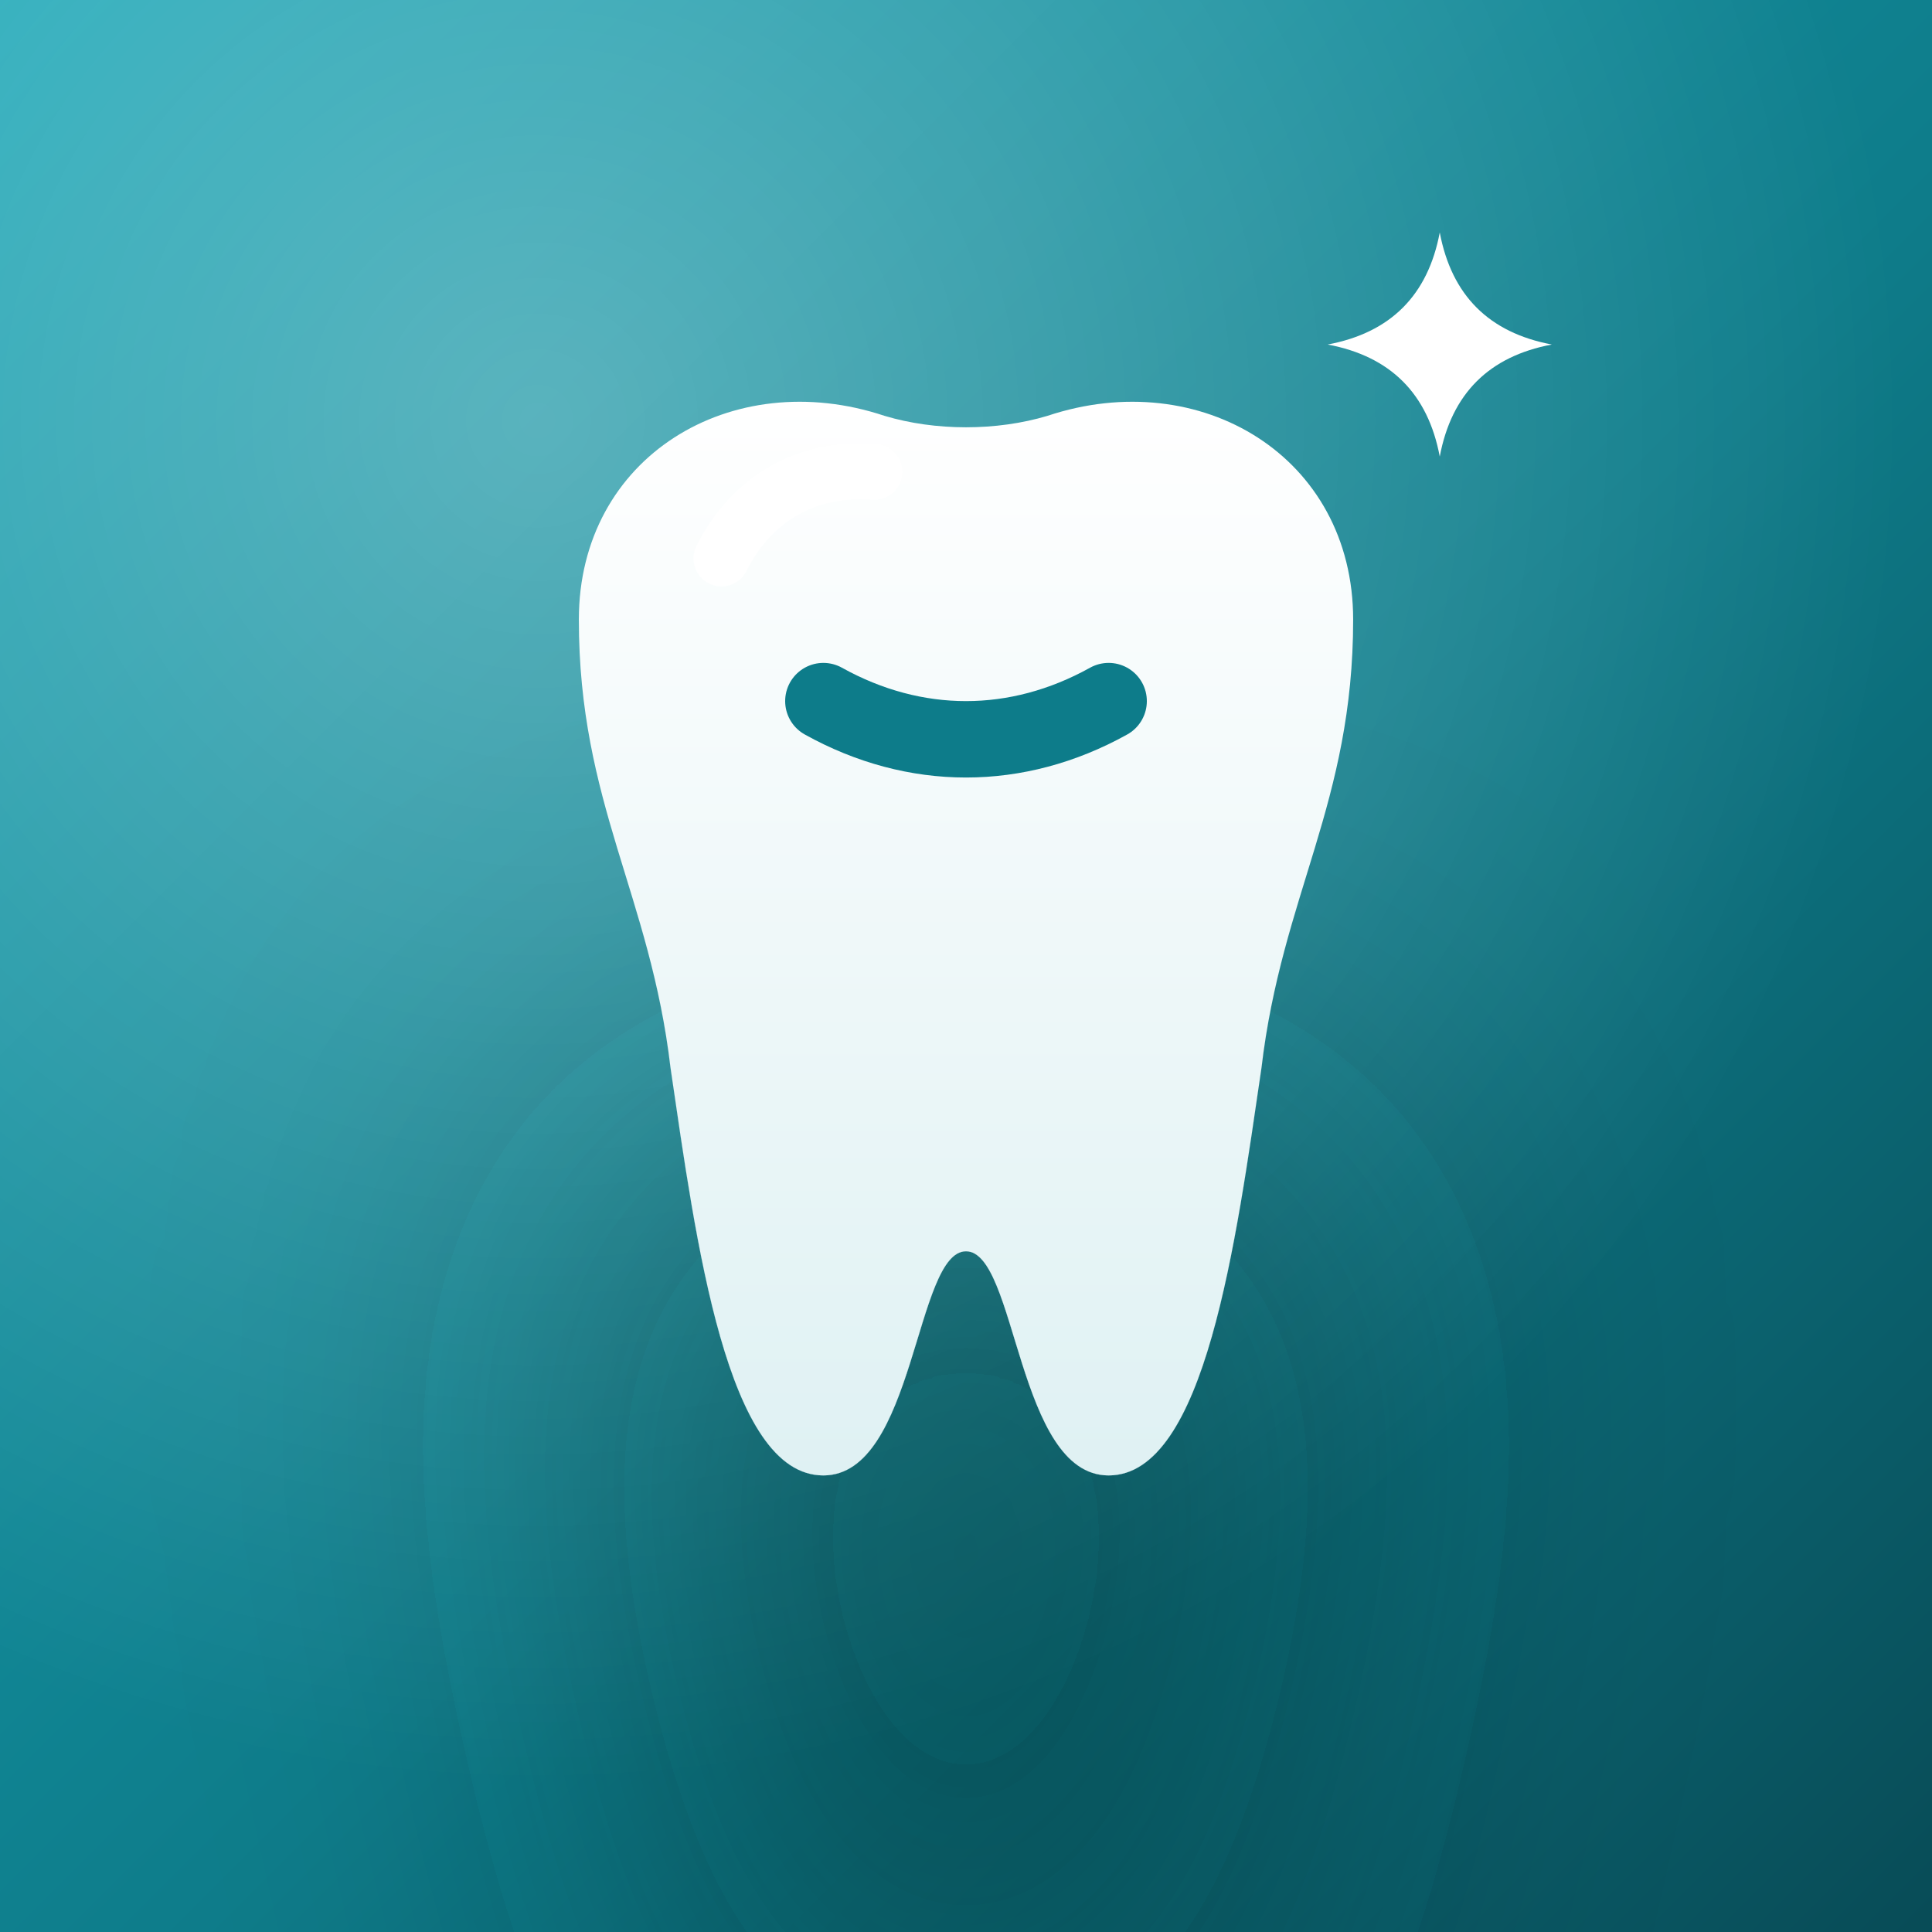
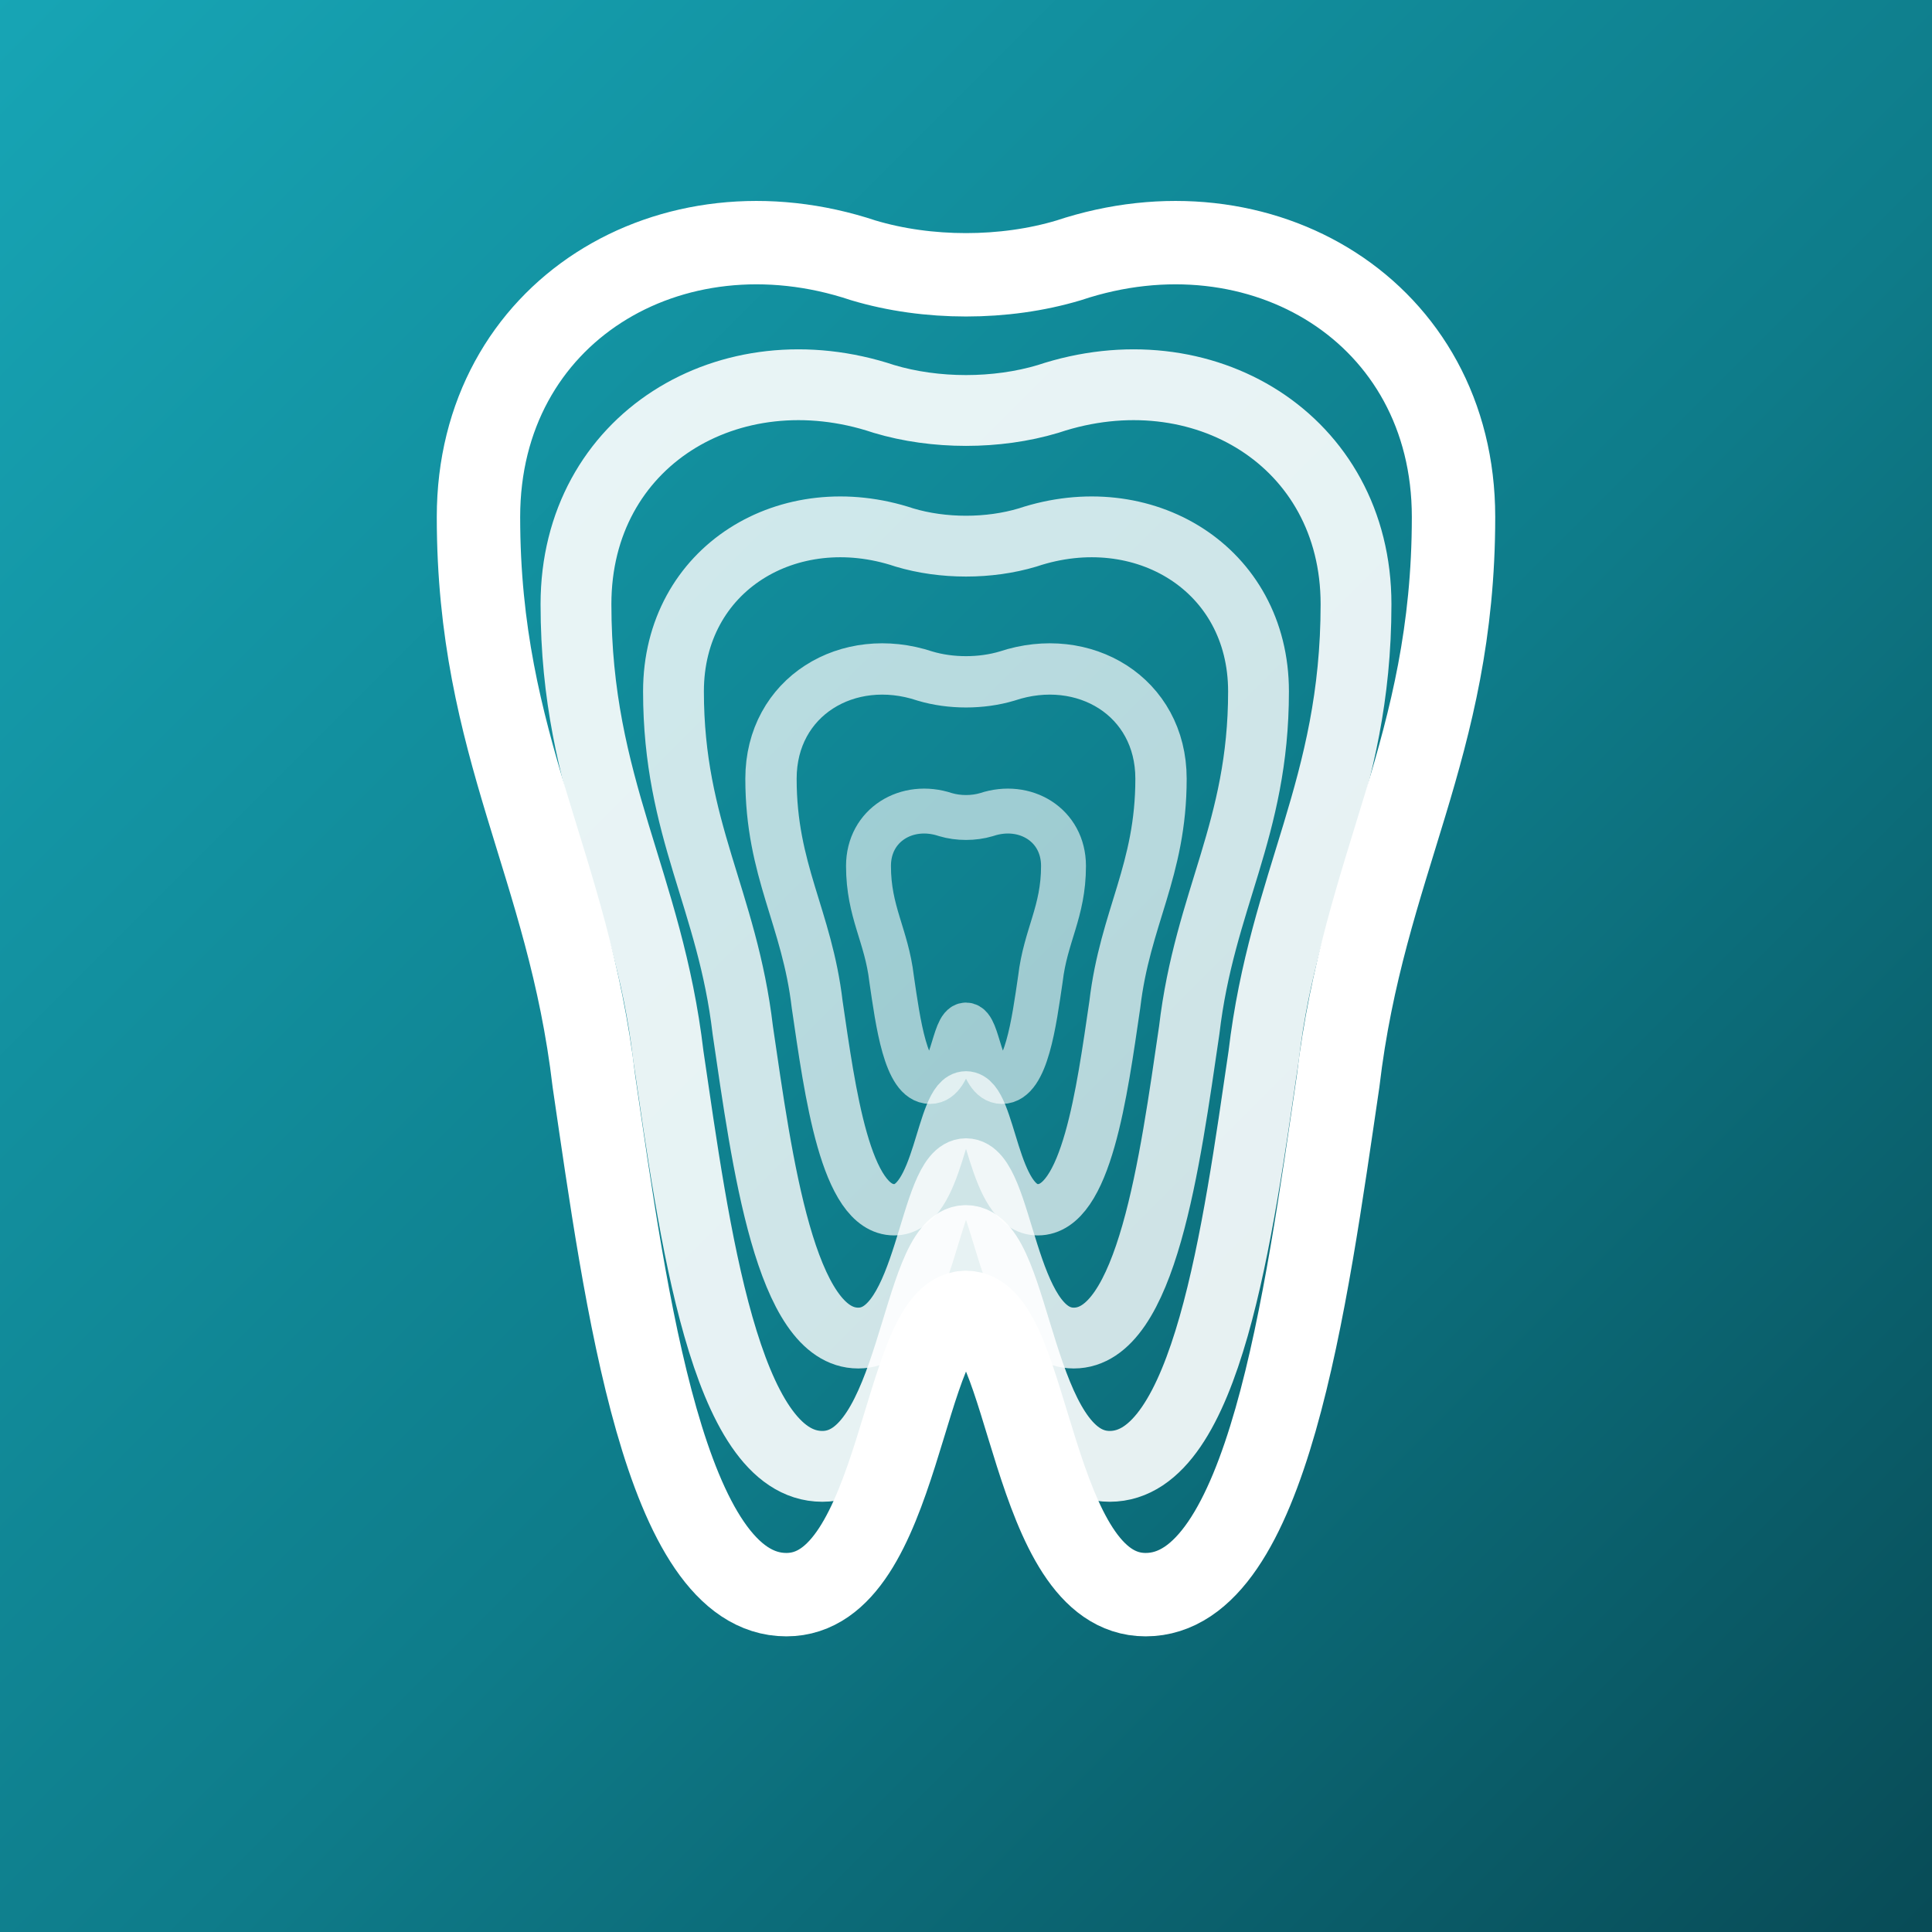
<svg xmlns="http://www.w3.org/2000/svg" viewBox="0 0 1024 1024">
  <defs>
    <linearGradient id="bg" x1="0" y1="0" x2="1" y2="1">
      <stop offset="0" stop-color="#17a5b5" />
      <stop offset=".55" stop-color="#0e7c8a" />
      <stop offset="1" stop-color="#084b56" />
    </linearGradient>
-     <linearGradient id="tooth" x1="0" y1="0" x2="0" y2="1">
-       <stop offset="0" stop-color="#ffffff" />
-       <stop offset="1" stop-color="#dff1f3" />
-     </linearGradient>
-     <radialGradient id="glow" cx=".28" cy=".22" r=".7">
-       <stop offset="0" stop-color="#ffffff" stop-opacity=".30" />
-       <stop offset="1" stop-color="#ffffff" stop-opacity="0" />
-     </radialGradient>
-     <filter id="sh" x="-80%" y="-60%" width="260%" height="240%">
-       <feDropShadow dx="0" dy="14" stdDeviation="18" flood-color="#032e35" flood-opacity=".38" />
-     </filter>
  </defs>
  <rect width="1024" height="1024" fill="url(#bg)" />
-   <rect width="1024" height="1024" fill="url(#glow)" />
-   <g transform="translate(80.0,69.2) scale(27)" filter="url(#sh)">
-     <path d="M8.4 9.6C8.4 6.4 11.4 4.6 14.4 5.6c1 .3 2.2.3 3.2 0 3-1 6 .8 6 4 0 3.6-1.4 5.4-1.8 8.8-.5 3.4-1.1 8-3 8-1.8 0-1.8-4.4-2.8-4.4s-1 4.4-2.8 4.4c-1.9 0-2.5-4.6-3-8-.4-3.4-1.8-5.2-1.8-8.8z" fill="url(#tooth)" />
-     <path d="M13.2 11.2c1.8 1 3.8 1 5.6 0" stroke="#0e7c8a" stroke-width="1.5" stroke-linecap="round" fill="none" />
-     <path d="M11.2 8.4c.6-1.2 1.7-1.8 3-1.7" stroke="#ffffff" stroke-width="1.1" stroke-linecap="round" fill="none" opacity=".9" />
-   </g>
-   <g transform="translate(763.1,182.6)" fill="#ffffff">
-     <path d="M0 -59.4 Q9.4 -9.4 59.4 0 Q9.4 9.4 0 59.4 Q-9.4 9.4 -59.4 0 Q-9.4 -9.4 0 -59.4Z" />
+   <g transform="translate(-32.0,-52.4) scale(34)">
+     <path d="M8.4 9.6C8.4 6.4 11.4 4.6 14.4 5.6c1 .3 2.2.3 3.2 0 3-1 6 .8 6 4 0 3.6-1.4 5.4-1.8 8.8-.5 3.4-1.1 8-3 8-1.8 0-1.8-4.4-2.8-4.4s-1 4.4-2.8 4.4c-1.9 0-2.5-4.6-3-8-.4-3.4-1.8-5.2-1.8-8.8z" transform="translate(0.00,0.00) scale(1.0)" fill="none" stroke="#fff" stroke-width="1.30" stroke-linejoin="round" opacity="1" />
+     <path d="M8.4 9.6C8.4 6.4 11.4 4.6 14.4 5.6c1 .3 2.2.3 3.2 0 3-1 6 .8 6 4 0 3.6-1.4 5.4-1.8 8.8-.5 3.4-1.1 8-3 8-1.8 0-1.8-4.4-2.8-4.4s-1 4.4-2.8 4.4c-1.9 0-2.5-4.6-3-8-.4-3.4-1.8-5.2-1.8-8.8z" transform="translate(3.20,3.28) scale(0.8)" fill="none" stroke="#fff" stroke-width="1.38" stroke-linejoin="round" opacity="0.9" />
+     <path d="M8.4 9.6C8.4 6.4 11.4 4.6 14.4 5.6c1 .3 2.2.3 3.2 0 3-1 6 .8 6 4 0 3.6-1.4 5.4-1.8 8.8-.5 3.4-1.1 8-3 8-1.8 0-1.8-4.4-2.8-4.4s-1 4.4-2.8 4.4c-1.9 0-2.5-4.6-3-8-.4-3.4-1.8-5.2-1.8-8.8z" transform="translate(6.40,6.56) scale(0.6)" fill="none" stroke="#fff" stroke-width="1.58" stroke-linejoin="round" opacity="0.8" />
+     <path d="M8.4 9.6C8.4 6.4 11.4 4.6 14.4 5.6c1 .3 2.2.3 3.2 0 3-1 6 .8 6 4 0 3.6-1.4 5.4-1.8 8.8-.5 3.4-1.1 8-3 8-1.8 0-1.8-4.4-2.8-4.4s-1 4.4-2.8 4.4c-1.9 0-2.5-4.6-3-8-.4-3.4-1.8-5.2-1.8-8.8z" transform="translate(9.60,9.84) scale(0.4)" fill="none" stroke="#fff" stroke-width="2.00" stroke-linejoin="round" opacity="0.7" />
+     <path d="M8.4 9.6C8.4 6.4 11.4 4.6 14.4 5.6c1 .3 2.2.3 3.2 0 3-1 6 .8 6 4 0 3.6-1.4 5.4-1.8 8.8-.5 3.4-1.1 8-3 8-1.8 0-1.8-4.4-2.8-4.4s-1 4.4-2.8 4.4c-1.9 0-2.5-4.6-3-8-.4-3.4-1.8-5.2-1.8-8.8z" transform="translate(12.80,13.12) scale(0.2)" fill="none" stroke="#fff" stroke-width="3.50" stroke-linejoin="round" opacity="0.6" />
  </g>
</svg>
